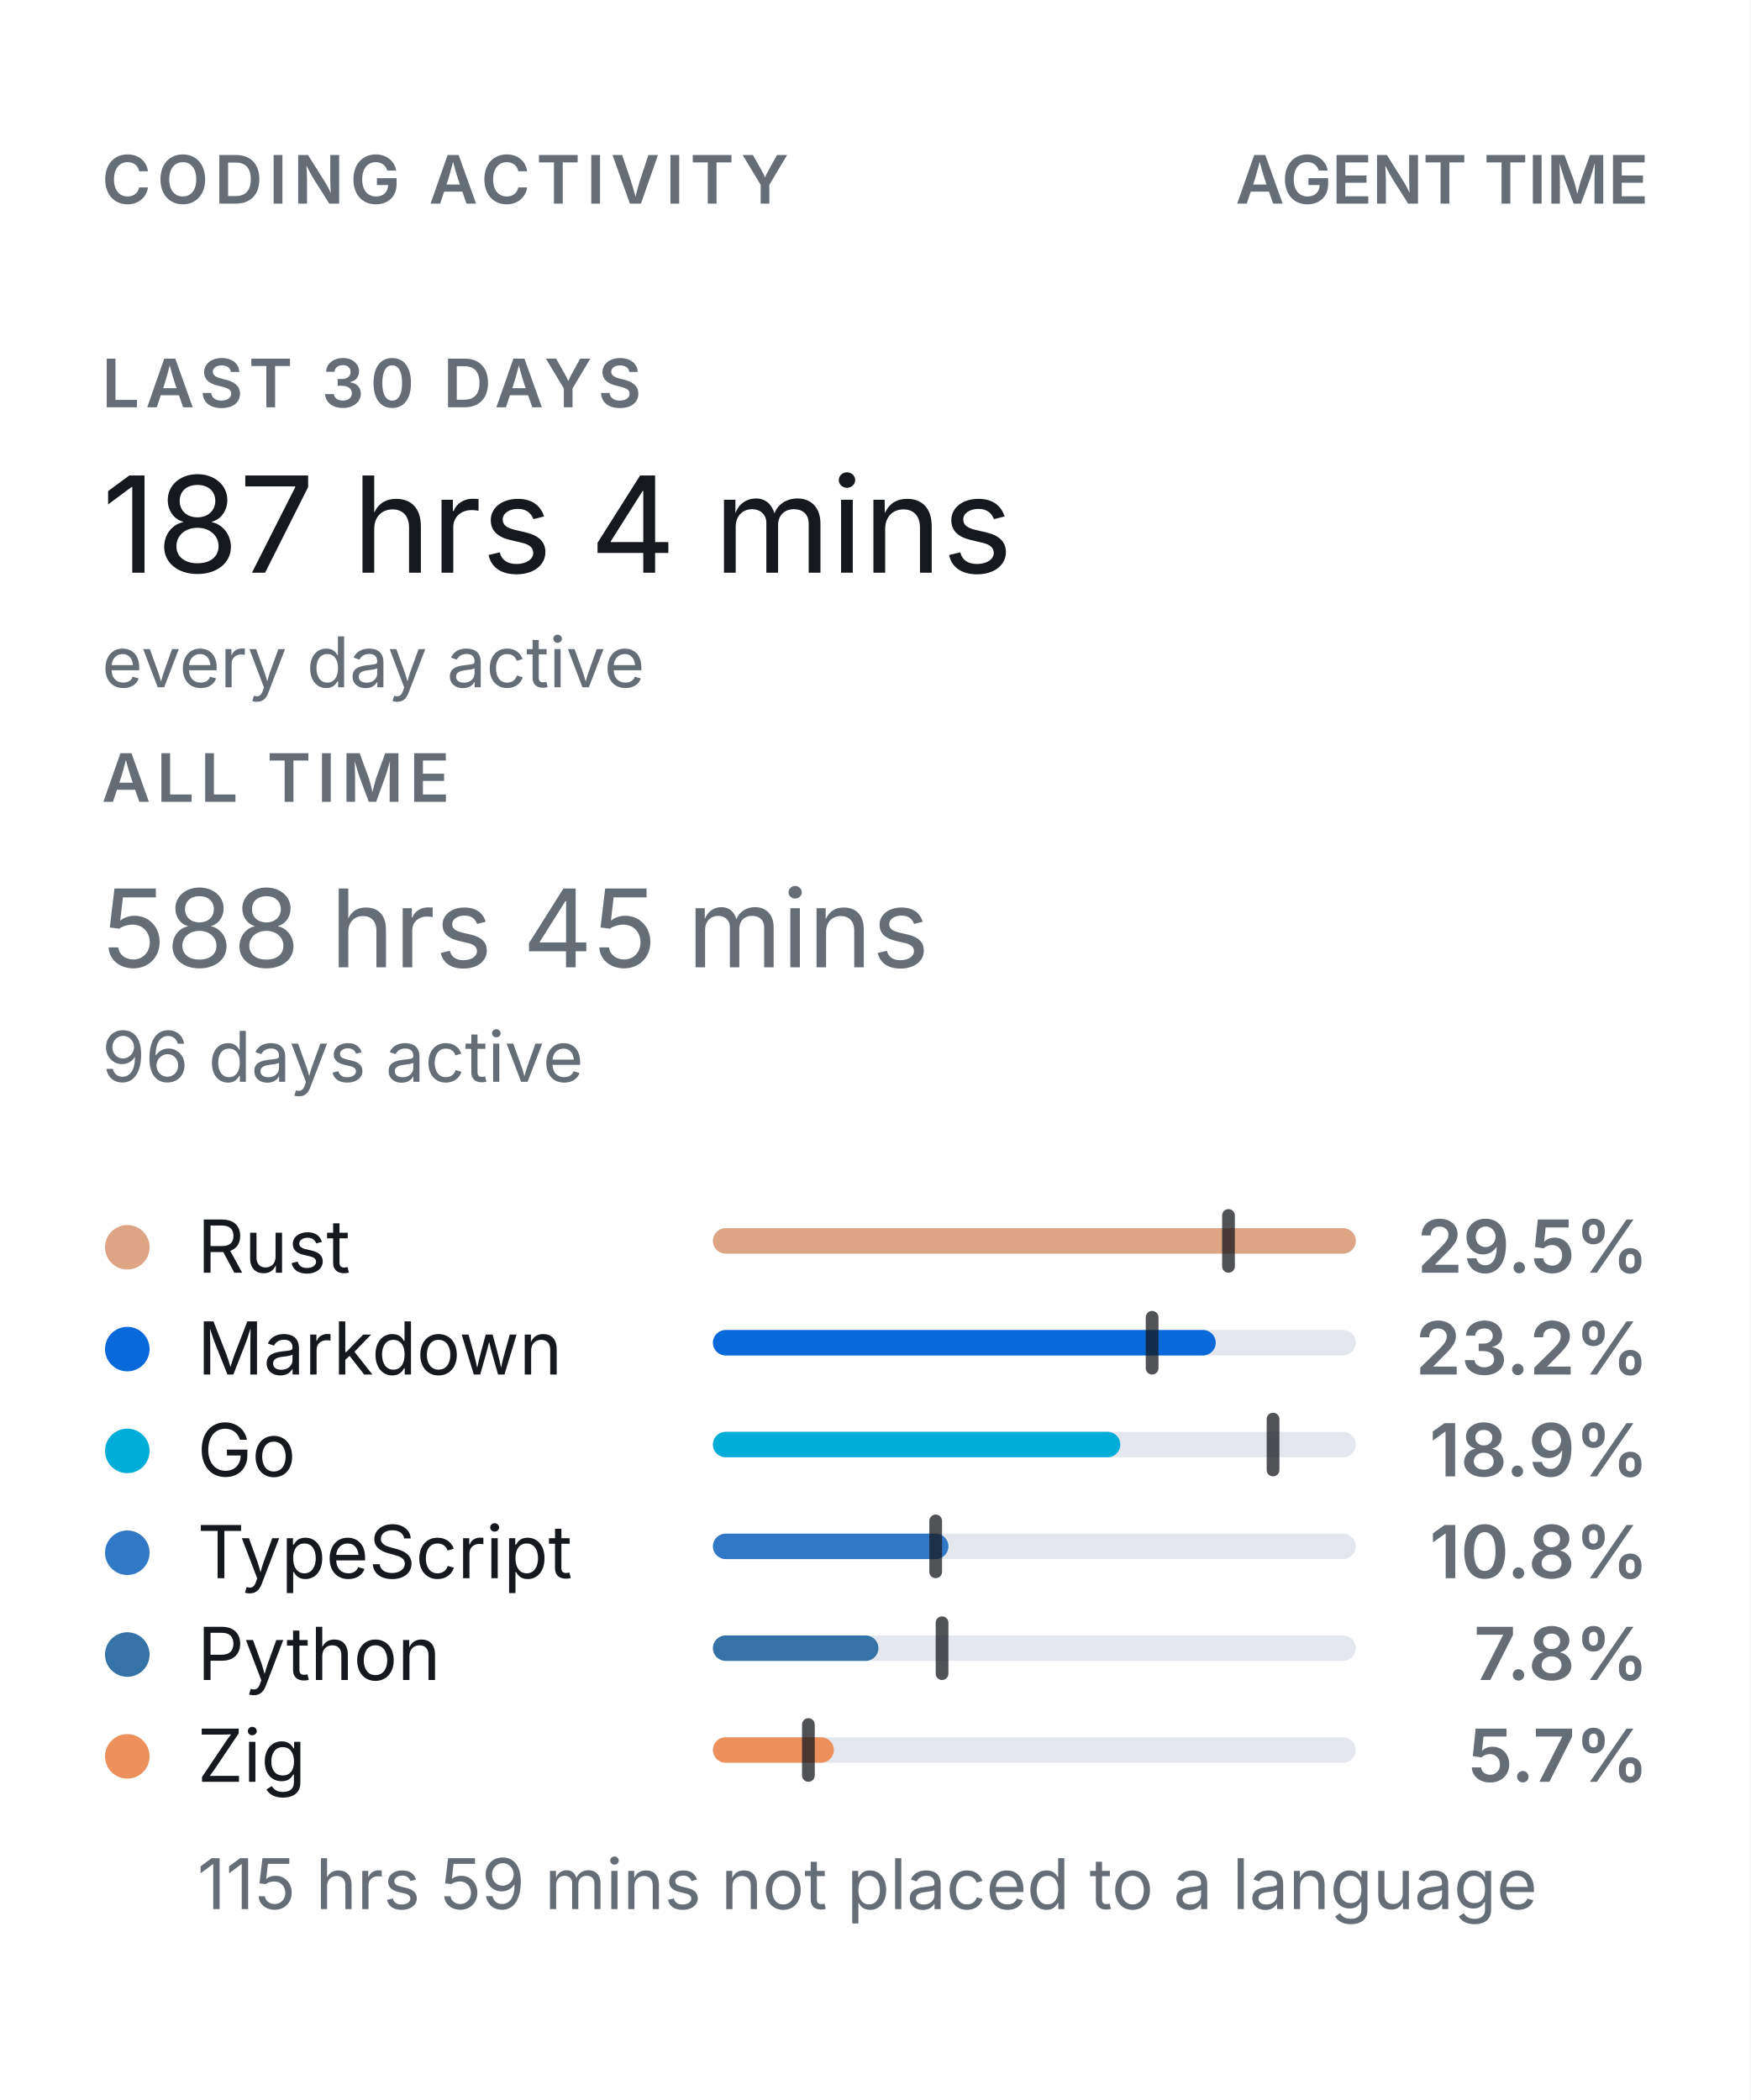
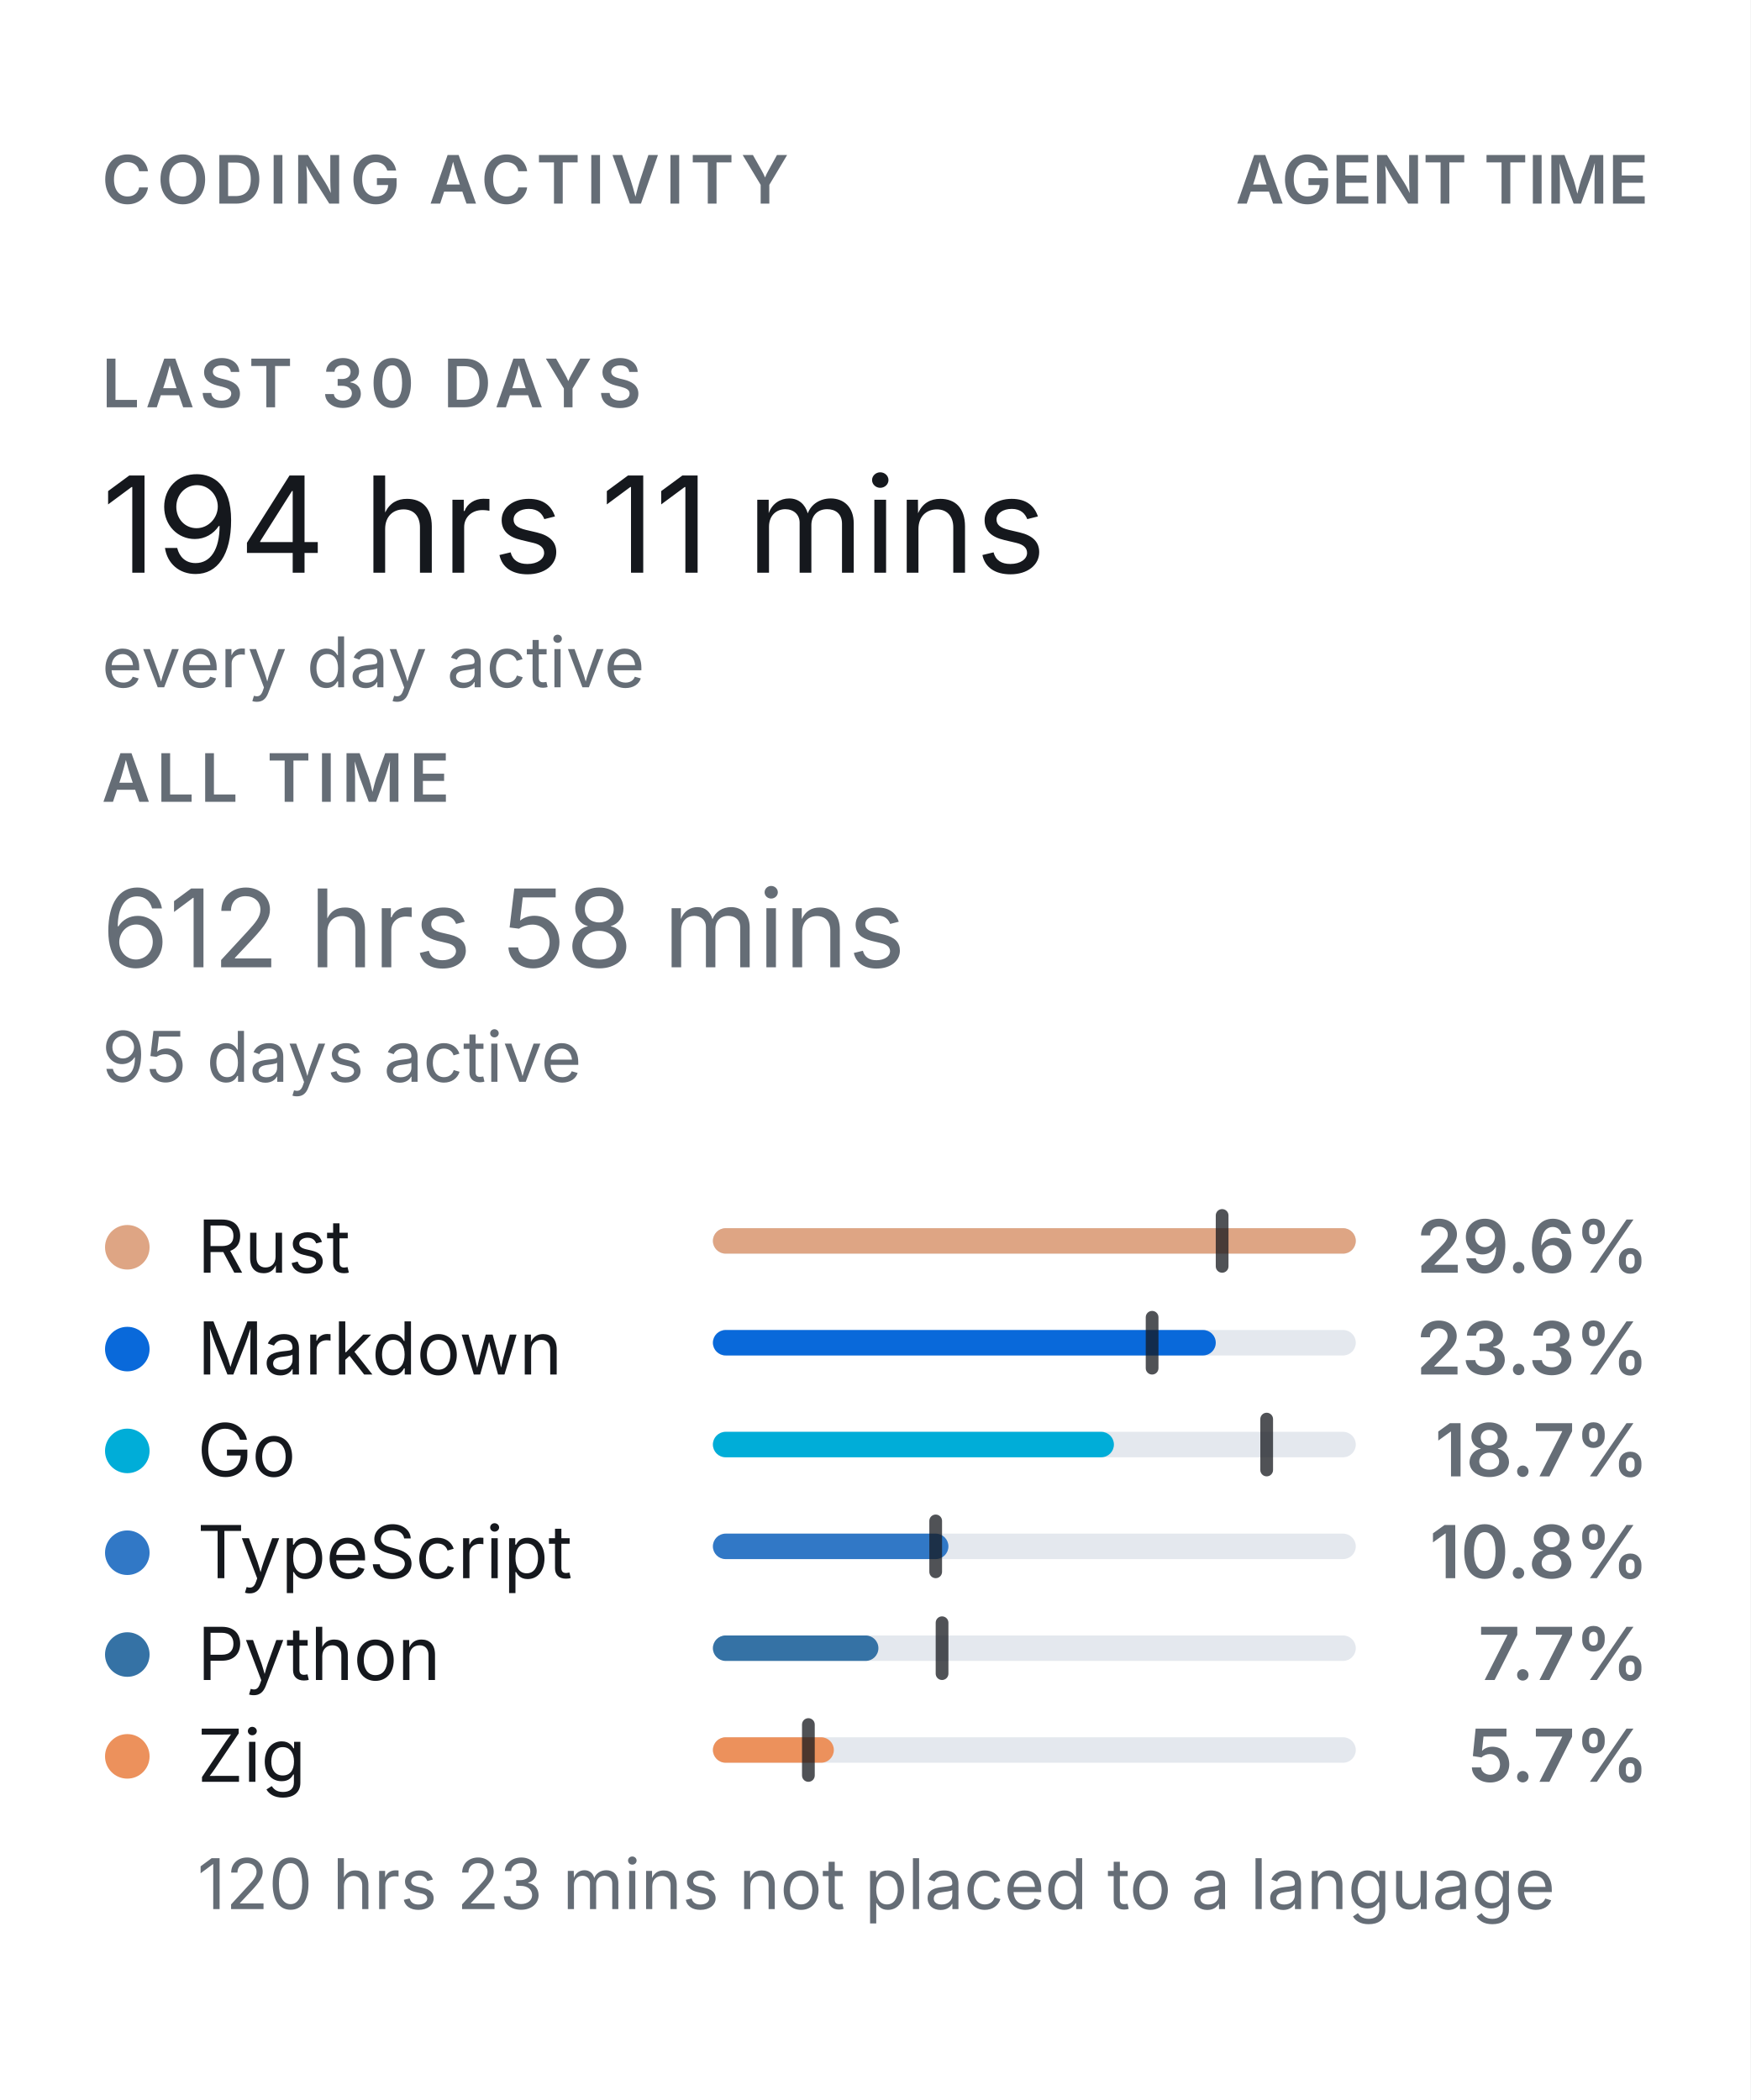
<svg xmlns="http://www.w3.org/2000/svg" width="275" height="330" viewBox="0 0 275 330" role="img" aria-labelledby="gps-title" shape-rendering="geometricPrecision" text-rendering="optimizeLegibility" font-family="-apple-system, BlinkMacSystemFont, 'Segoe UI', Inter, 'Helvetica Neue', Arial, sans-serif" style="font-variant-numeric:tabular-nums">
  <rect width="100%" height="100%" fill="#ffffff" />
  <text x="16" y="32" font-size="10.5" font-weight="600" fill="#656d76" letter-spacing="0.09em">CODING ACTIVITY</text>
  <text x="259" y="32" font-size="10.5" font-weight="600" fill="#656d76" text-anchor="end">AGENT TIME</text>
  <text x="16" y="64" font-size="10.5" font-weight="600" fill="#656d76" letter-spacing="0.09em">LAST 30 DAYS</text>
-   <text x="16" y="90" font-size="21" font-weight="400" fill="#15181d">187 hrs 4 mins</text>
+   <text x="16" y="90" font-size="21" font-weight="400" fill="#15181d">194 hrs 11 mins</text>
  <text x="16" y="108" font-size="11" font-weight="400" fill="#656d76">every day active</text>
  <text x="16" y="126" font-size="10.5" font-weight="600" fill="#656d76" letter-spacing="0.09em">ALL TIME</text>
-   <text x="16" y="152" font-size="17" font-weight="400" fill="#656d76">588 hrs 45 mins</text>
-   <text x="16" y="170" font-size="11" font-weight="400" fill="#656d76">96 days active</text>
+   <text x="16" y="152" font-size="17" font-weight="400" fill="#656d76">612 hrs 58 mins</text>
+   <text x="16" y="170" font-size="11" font-weight="400" fill="#656d76">95 days active</text>
  <circle cx="20" cy="196" r="3.5" fill="#dea584" />
  <text x="31" y="200" font-size="11.5" font-weight="400" fill="#15181d">Rust</text>
  <rect x="112" y="193" width="101" height="4" rx="2" fill="#e4e8ee" />
  <rect x="112" y="193" width="101" height="4" rx="2" fill="#dea584" />
-   <rect x="192" y="190" width="2" height="10" rx="1" fill="#15181d" opacity="0.75" />
-   <text x="259" y="200" font-size="11.5" font-weight="600" fill="#656d76" text-anchor="end">29.5%</text>
+   <rect x="191" y="190" width="2" height="10" rx="1" fill="#15181d" opacity="0.75" />
+   <text x="259" y="200" font-size="11.5" font-weight="600" fill="#656d76" text-anchor="end">29.6%</text>
  <circle cx="20" cy="212" r="3.5" fill="#0969da" />
  <text x="31" y="216" font-size="11.5" font-weight="400" fill="#15181d">Markdown</text>
  <rect x="112" y="209" width="101" height="4" rx="2" fill="#e4e8ee" />
  <rect x="112" y="209" width="79" height="4" rx="2" fill="#0969da" />
  <rect x="180" y="206" width="2" height="10" rx="1" fill="#15181d" opacity="0.75" />
-   <text x="259" y="216" font-size="11.5" font-weight="600" fill="#656d76" text-anchor="end">23.2%</text>
+   <text x="259" y="216" font-size="11.5" font-weight="600" fill="#656d76" text-anchor="end">23.3%</text>
  <circle cx="20" cy="228" r="3.5" fill="#00ADD8" />
  <text x="31" y="232" font-size="11.5" font-weight="400" fill="#15181d">Go</text>
  <rect x="112" y="225" width="101" height="4" rx="2" fill="#e4e8ee" />
-   <rect x="112" y="225" width="64" height="4" rx="2" fill="#00ADD8" />
-   <rect x="199" y="222" width="2" height="10" rx="1" fill="#15181d" opacity="0.75" />
-   <text x="259" y="232" font-size="11.5" font-weight="600" fill="#656d76" text-anchor="end">18.9%</text>
+   <rect x="112" y="225" width="63" height="4" rx="2" fill="#00ADD8" />
+   <rect x="198" y="222" width="2" height="10" rx="1" fill="#15181d" opacity="0.75" />
+   <text x="259" y="232" font-size="11.5" font-weight="600" fill="#656d76" text-anchor="end">18.7%</text>
  <circle cx="20" cy="244" r="3.5" fill="#3178c6" />
  <text x="31" y="248" font-size="11.5" font-weight="400" fill="#15181d">TypeScript</text>
  <rect x="112" y="241" width="101" height="4" rx="2" fill="#e4e8ee" />
  <rect x="112" y="241" width="37" height="4" rx="2" fill="#3178c6" />
  <rect x="146" y="238" width="2" height="10" rx="1" fill="#15181d" opacity="0.75" />
  <text x="259" y="248" font-size="11.5" font-weight="600" fill="#656d76" text-anchor="end">10.8%</text>
  <circle cx="20" cy="260" r="3.5" fill="#3572A5" />
  <text x="31" y="264" font-size="11.5" font-weight="400" fill="#15181d">Python</text>
  <rect x="112" y="257" width="101" height="4" rx="2" fill="#e4e8ee" />
  <rect x="112" y="257" width="26" height="4" rx="2" fill="#3572A5" />
  <rect x="147" y="254" width="2" height="10" rx="1" fill="#15181d" opacity="0.75" />
-   <text x="259" y="264" font-size="11.5" font-weight="600" fill="#656d76" text-anchor="end">7.8%</text>
+   <text x="259" y="264" font-size="11.5" font-weight="600" fill="#656d76" text-anchor="end">7.7%</text>
  <circle cx="20" cy="276" r="3.5" fill="#ec915c" />
  <text x="31" y="280" font-size="11.5" font-weight="400" fill="#15181d">Zig</text>
  <rect x="112" y="273" width="101" height="4" rx="2" fill="#e4e8ee" />
  <rect x="112" y="273" width="19" height="4" rx="2" fill="#ec915c" />
  <rect x="126" y="270" width="2" height="10" rx="1" fill="#15181d" opacity="0.75" />
  <text x="259" y="280" font-size="11.5" font-weight="600" fill="#656d76" text-anchor="end">5.7%</text>
-   <text x="31" y="300" font-size="11" font-weight="400" fill="#656d76">115 hrs 59 mins not placed to a language</text>
+   <text x="31" y="300" font-size="11" font-weight="400" fill="#656d76">120 hrs 23 mins not placed to a language</text>
</svg>
